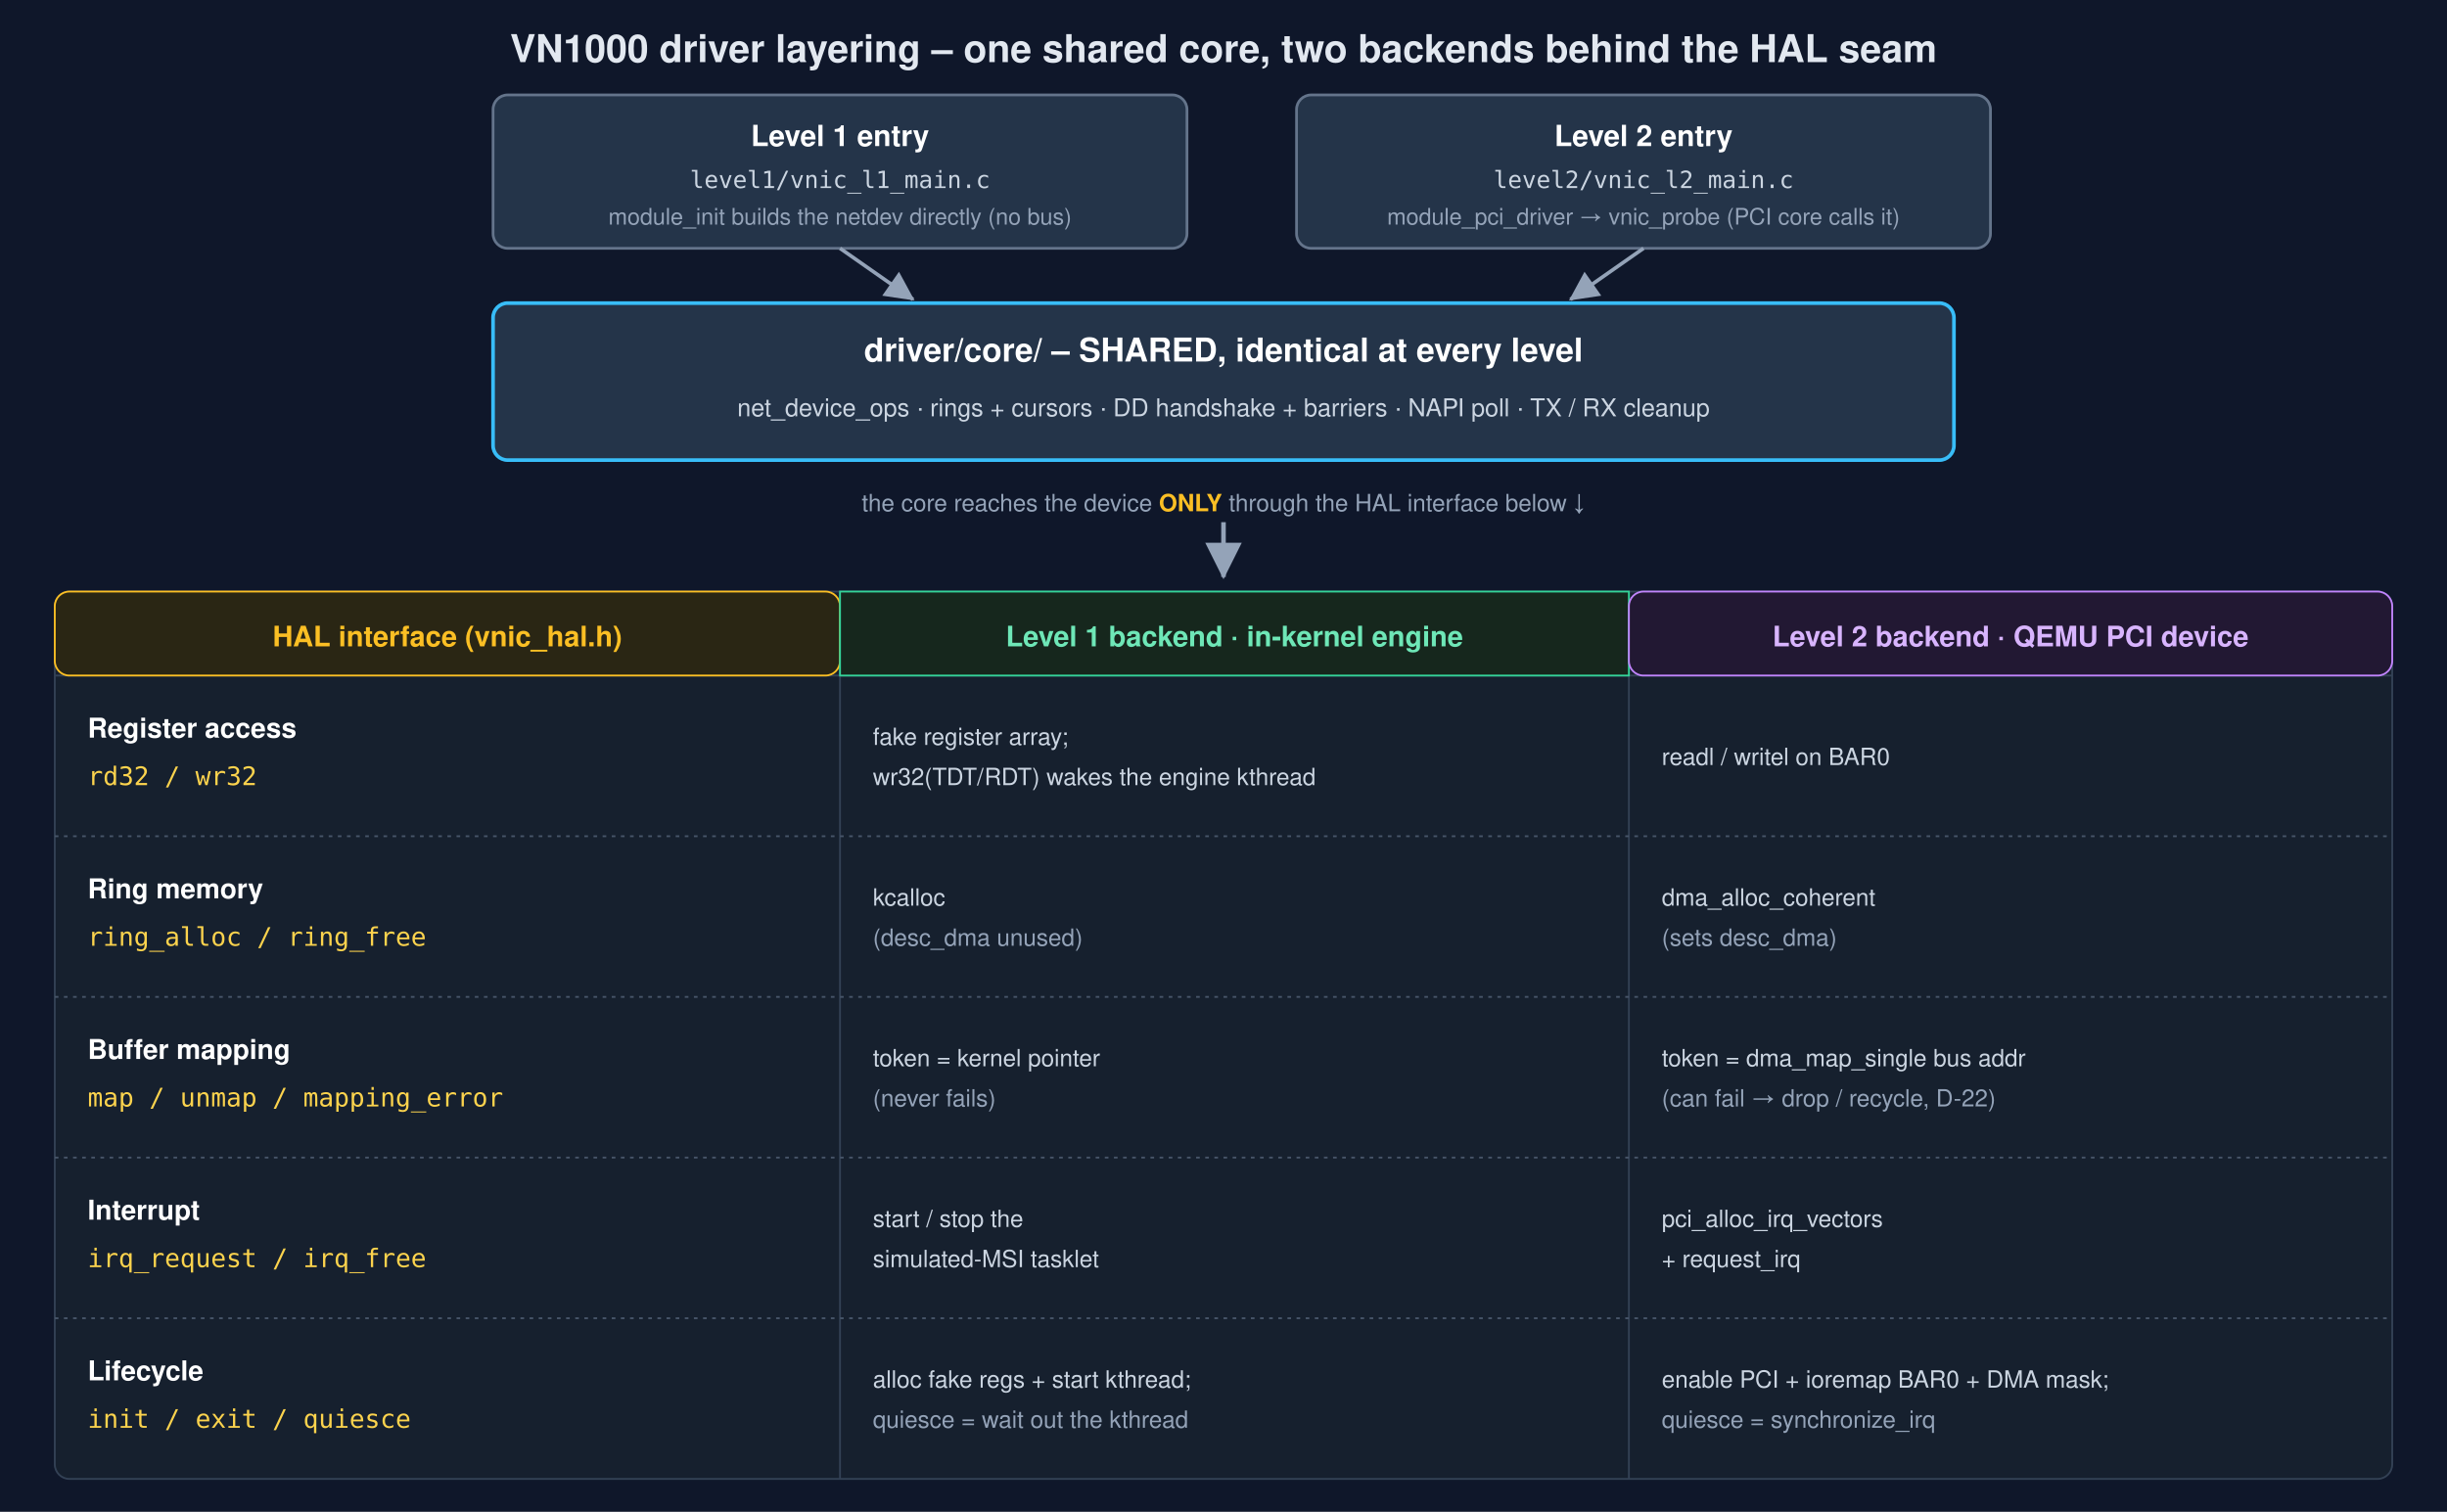
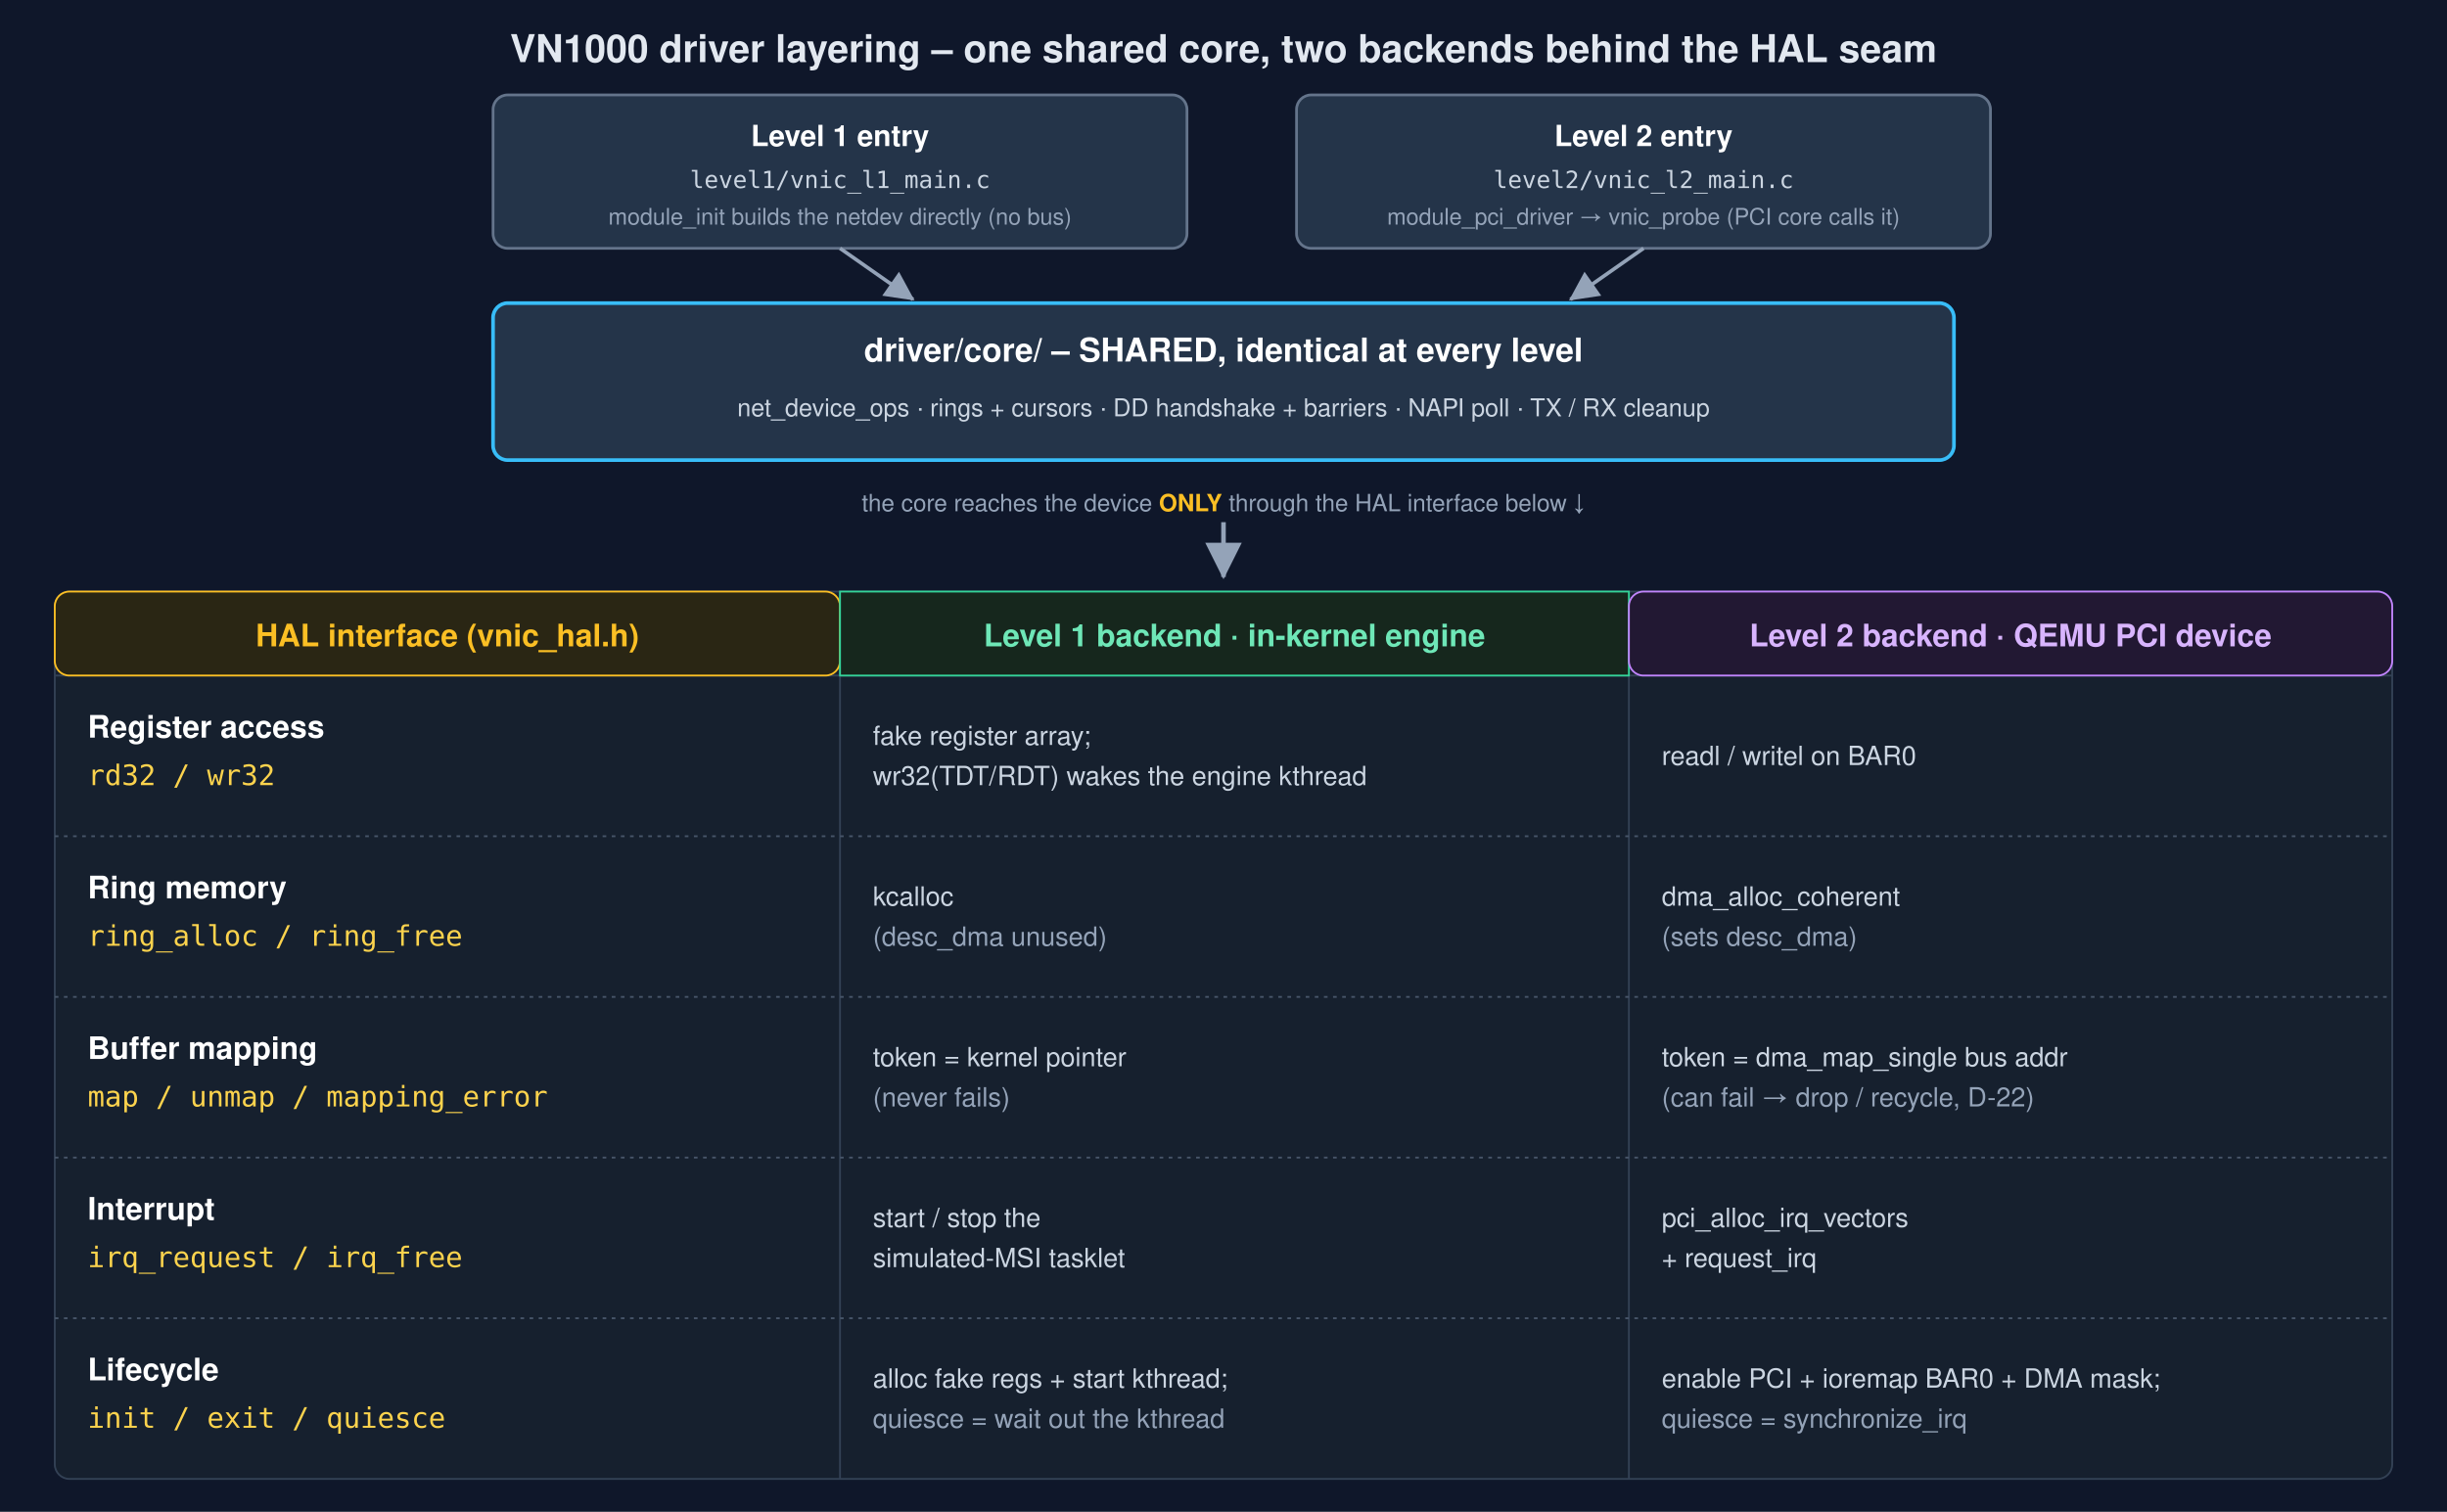
<svg xmlns="http://www.w3.org/2000/svg" viewBox="0 0 1340 828" width="1340" height="828" font-family="Segoe UI, Helvetica, Arial, sans-serif" role="img" aria-label="Two module entries feed one shared driver core; the core reaches the device only through the HAL interface; a table lists the HAL function groups and how the Level 1 and Level 2 backends implement each.">
  <defs>
    <marker id="arr" markerWidth="10" markerHeight="10" refX="7.5" refY="4" orient="auto">
      <path d="M0,0 L8,4 L0,8 z" fill="#94a3b8" />
    </marker>
  </defs>
  <rect x="0" y="0" width="1340" height="828" fill="#0f172a" />
  <text x="670" y="34" text-anchor="middle" fill="#e2e8f0" font-size="21" font-weight="700">VN1000 driver layering – one shared core, two backends behind the HAL seam</text>
  <g text-anchor="middle">
    <rect x="270" y="52" width="380" height="84" rx="8" fill="#243449" stroke="#64748b" stroke-width="1.5" />
    <text x="460" y="80" fill="#fff" font-size="16" font-weight="700">Level 1 entry</text>
    <text x="460" y="103" fill="#cbd5e1" font-size="13" font-family="monospace">level1/vnic_l1_main.c</text>
    <text x="460" y="123" fill="#94a3b8" font-size="12.5">module_init builds the netdev directly (no bus)</text>
    <rect x="710" y="52" width="380" height="84" rx="8" fill="#243449" stroke="#64748b" stroke-width="1.5" />
    <text x="900" y="80" fill="#fff" font-size="16" font-weight="700">Level 2 entry</text>
    <text x="900" y="103" fill="#cbd5e1" font-size="13" font-family="monospace">level2/vnic_l2_main.c</text>
    <text x="900" y="123" fill="#94a3b8" font-size="12.5">module_pci_driver → vnic_probe (PCI core calls it)</text>
  </g>
  <rect x="270" y="166" width="800" height="86" rx="8" fill="#243449" stroke="#38bdf8" stroke-width="2" />
  <g text-anchor="middle">
    <text x="670" y="198" fill="#fff" font-size="18" font-weight="700">driver/core/   –   SHARED, identical at every level</text>
    <text x="670" y="228" fill="#cbd5e1" font-size="13.5">net_device_ops · rings + cursors · DD handshake + barriers · NAPI poll · TX / RX cleanup</text>
  </g>
  <text x="670" y="280" text-anchor="middle" fill="#94a3b8" font-size="13">the core reaches the device <tspan fill="#fbbf24" font-weight="700">ONLY</tspan> through the HAL interface below ↓</text>
  <line x1="460" y1="136" x2="500" y2="164" stroke="#94a3b8" stroke-width="2" marker-end="url(#arr)" />
  <line x1="900" y1="136" x2="860" y2="164" stroke="#94a3b8" stroke-width="2" marker-end="url(#arr)" />
  <line x1="670" y1="286" x2="670" y2="316" stroke="#94a3b8" stroke-width="2.5" marker-end="url(#arr)" />
  <rect x="30" y="324" width="1280" height="486" rx="8" fill="#16202e" stroke="#334155" />
  <line x1="460" y1="324" x2="460" y2="810" stroke="#334155" />
  <line x1="892" y1="324" x2="892" y2="810" stroke="#334155" />
  <line x1="30" y1="370" x2="1310" y2="370" stroke="#334155" />
  <line x1="30" y1="458" x2="1310" y2="458" stroke="#475569" stroke-dasharray="2 3" />
  <line x1="30" y1="546" x2="1310" y2="546" stroke="#475569" stroke-dasharray="2 3" />
  <line x1="30" y1="634" x2="1310" y2="634" stroke="#475569" stroke-dasharray="2 3" />
  <line x1="30" y1="722" x2="1310" y2="722" stroke="#475569" stroke-dasharray="2 3" />
  <rect x="30" y="324" width="430" height="46" rx="8" fill="#2a2614" stroke="#fbbf24" />
  <rect x="460" y="324" width="432" height="46" fill="#16271d" stroke="#34d399" />
  <rect x="892" y="324" width="418" height="46" rx="8" fill="#221833" stroke="#c084fc" />
-   <g text-anchor="middle" font-size="15.5" font-weight="700">
+   <g text-anchor="middle" font-size="17" font-weight="700">
    <text x="245" y="354" fill="#fbbf24">HAL interface  (vnic_hal.h)</text>
    <text x="676" y="354" fill="#6ee7b7">Level 1 backend  ·  in-kernel engine</text>
    <text x="1101" y="354" fill="#d8b4fe">Level 2 backend  ·  QEMU PCI device</text>
  </g>
-   <g font-size="13">
-     <text x="48" y="404" fill="#fff" font-weight="700" font-size="15">Register access</text>
-     <text x="48" y="430" fill="#fcd34d" font-family="monospace" font-size="14">rd32 / wr32</text>
+   <g font-size="14.5">
+     <text x="48" y="404" fill="#fff" font-weight="700" font-size="17">Register access</text>
+     <text x="48" y="430" fill="#fcd34d" font-family="monospace" font-size="15.5">rd32 / wr32</text>
    <text x="478" y="408" fill="#cbd5e1">fake register array;</text>
    <text x="478" y="430" fill="#cbd5e1">wr32(TDT/RDT) wakes the engine kthread</text>
    <text x="910" y="419" fill="#cbd5e1">readl / writel on BAR0</text>
  </g>
-   <g font-size="13">
-     <text x="48" y="492" fill="#fff" font-weight="700" font-size="15">Ring memory</text>
-     <text x="48" y="518" fill="#fcd34d" font-family="monospace" font-size="14">ring_alloc / ring_free</text>
+   <g font-size="14.5">
+     <text x="48" y="492" fill="#fff" font-weight="700" font-size="17">Ring memory</text>
+     <text x="48" y="518" fill="#fcd34d" font-family="monospace" font-size="15.5">ring_alloc / ring_free</text>
    <text x="478" y="496" fill="#cbd5e1">kcalloc</text>
    <text x="478" y="518" fill="#94a3b8">(desc_dma unused)</text>
    <text x="910" y="496" fill="#cbd5e1">dma_alloc_coherent</text>
    <text x="910" y="518" fill="#94a3b8">(sets desc_dma)</text>
  </g>
-   <g font-size="13">
-     <text x="48" y="580" fill="#fff" font-weight="700" font-size="15">Buffer mapping</text>
-     <text x="48" y="606" fill="#fcd34d" font-family="monospace" font-size="14">map / unmap / mapping_error</text>
+   <g font-size="14.5">
+     <text x="48" y="580" fill="#fff" font-weight="700" font-size="17">Buffer mapping</text>
+     <text x="48" y="606" fill="#fcd34d" font-family="monospace" font-size="15.5">map / unmap / mapping_error</text>
    <text x="478" y="584" fill="#cbd5e1">token = kernel pointer</text>
    <text x="478" y="606" fill="#94a3b8">(never fails)</text>
    <text x="910" y="584" fill="#cbd5e1">token = dma_map_single bus addr</text>
    <text x="910" y="606" fill="#94a3b8">(can fail → drop / recycle, D-22)</text>
  </g>
-   <g font-size="13">
-     <text x="48" y="668" fill="#fff" font-weight="700" font-size="15">Interrupt</text>
-     <text x="48" y="694" fill="#fcd34d" font-family="monospace" font-size="14">irq_request / irq_free</text>
+   <g font-size="14.5">
+     <text x="48" y="668" fill="#fff" font-weight="700" font-size="17">Interrupt</text>
+     <text x="48" y="694" fill="#fcd34d" font-family="monospace" font-size="15.5">irq_request / irq_free</text>
    <text x="478" y="672" fill="#cbd5e1">start / stop the</text>
    <text x="478" y="694" fill="#cbd5e1">simulated-MSI tasklet</text>
    <text x="910" y="672" fill="#cbd5e1">pci_alloc_irq_vectors</text>
    <text x="910" y="694" fill="#cbd5e1">+ request_irq</text>
  </g>
-   <g font-size="13">
-     <text x="48" y="756" fill="#fff" font-weight="700" font-size="15">Lifecycle</text>
-     <text x="48" y="782" fill="#fcd34d" font-family="monospace" font-size="14">init / exit / quiesce</text>
+   <g font-size="14.5">
+     <text x="48" y="756" fill="#fff" font-weight="700" font-size="17">Lifecycle</text>
+     <text x="48" y="782" fill="#fcd34d" font-family="monospace" font-size="15.5">init / exit / quiesce</text>
    <text x="478" y="760" fill="#cbd5e1">alloc fake regs + start kthread;</text>
    <text x="478" y="782" fill="#94a3b8">quiesce = wait out the kthread</text>
    <text x="910" y="760" fill="#cbd5e1">enable PCI + ioremap BAR0 + DMA mask;</text>
    <text x="910" y="782" fill="#94a3b8">quiesce = synchronize_irq</text>
  </g>
</svg>
